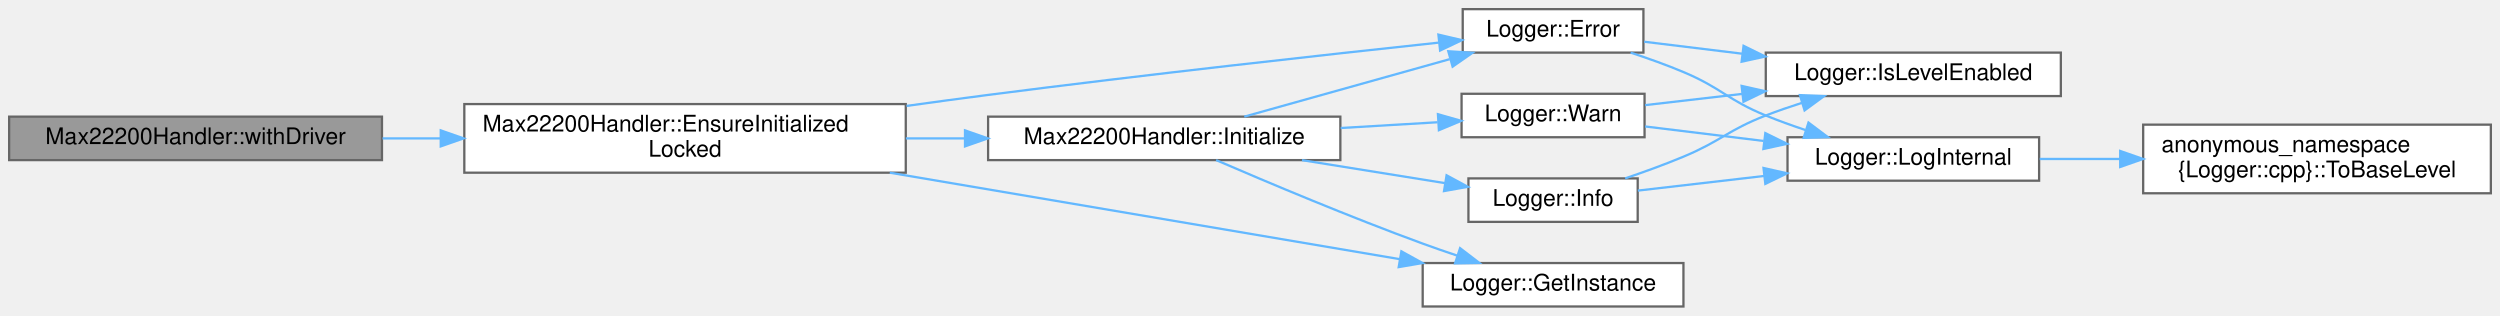
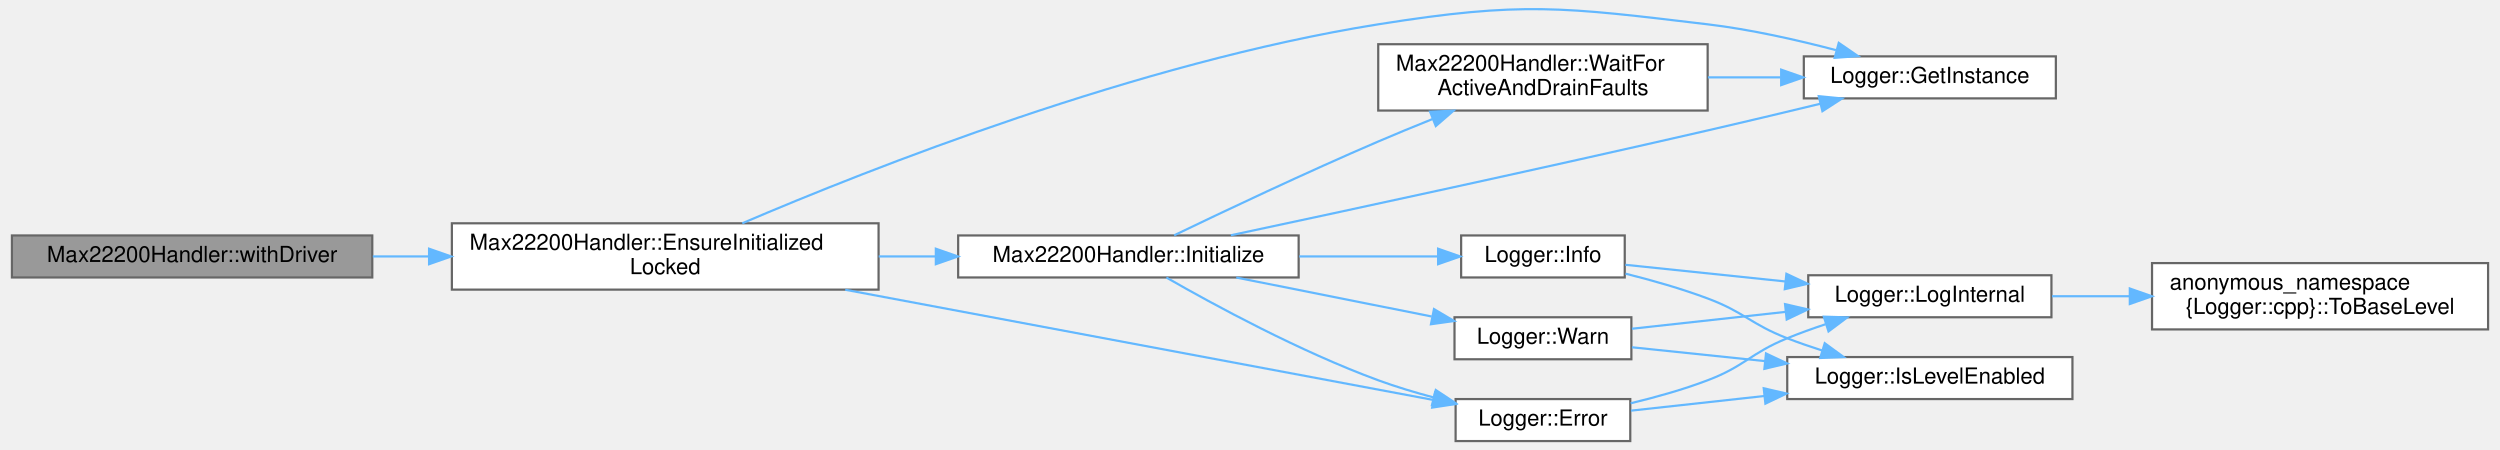
- <svg xmlns="http://www.w3.org/2000/svg" xmlns:xlink="http://www.w3.org/1999/xlink" width="1093pt" height="138pt" viewBox="0.00 0.00 1093.00 138.00">
-   <g id="graph0" class="graph" transform="scale(1 1) rotate(0) translate(4 134)">
+ <svg xmlns="http://www.w3.org/2000/svg" xmlns:xlink="http://www.w3.org/1999/xlink" width="1128pt" height="203pt" viewBox="0.00 0.00 1128.00 203.50">
+   <g id="graph0" class="graph" transform="scale(1 1) rotate(0) translate(4 199.5)">
    <g id="Node000001" class="node">
      <g id="a_Node000001">
        <a xlink:title="Execute a lambda with a locked, initialized driver.">
-           <polygon fill="#999999" stroke="#666666" points="163,-83 0,-83 0,-64 163,-64 163,-83" />
-           <text text-anchor="middle" x="81.5" y="-71" font-family="Helvetica,sans-Serif" font-size="10.00">Max22200Handler::withDriver</text>
+           <polygon fill="#999999" stroke="#666666" points="163,-93 0,-93 0,-74 163,-74 163,-93" />
+           <text text-anchor="middle" x="81.5" y="-81" font-family="Helvetica,sans-Serif" font-size="10.00">Max22200Handler::withDriver</text>
        </a>
      </g>
    </g>
    <g id="Node000002" class="node">
      <g id="a_Node000002">
        <a xlink:href="classMax22200Handler.html#aa00edacb247660349767fa4521121104" target="_top" xlink:title=" ">
-           <polygon fill="white" stroke="#666666" points="392,-88.5 199,-88.5 199,-58.5 392,-58.5 392,-88.5" />
-           <text text-anchor="start" x="207" y="-76.5" font-family="Helvetica,sans-Serif" font-size="10.00">Max22200Handler::EnsureInitialized</text>
-           <text text-anchor="middle" x="295.5" y="-65.5" font-family="Helvetica,sans-Serif" font-size="10.00">Locked</text>
+           <polygon fill="white" stroke="#666666" points="392,-98.5 199,-98.5 199,-68.5 392,-68.5 392,-98.5" />
+           <text text-anchor="start" x="207" y="-86.5" font-family="Helvetica,sans-Serif" font-size="10.00">Max22200Handler::EnsureInitialized</text>
+           <text text-anchor="middle" x="295.5" y="-75.5" font-family="Helvetica,sans-Serif" font-size="10.00">Locked</text>
        </a>
      </g>
    </g>
    <g id="edge1_Node000001_Node000002" class="edge">
      <g id="a_edge1_Node000001_Node000002">
        <a xlink:title=" ">
-           <path fill="none" stroke="#63b8ff" d="M163.25,-73.5C171.58,-73.5 180.13,-73.5 188.67,-73.5" />
-           <polygon fill="#63b8ff" stroke="#63b8ff" points="188.69,-77 198.69,-73.5 188.69,-70 188.69,-77" />
+           <path fill="none" stroke="#63b8ff" d="M163.25,-83.5C171.58,-83.5 180.13,-83.5 188.67,-83.5" />
+           <polygon fill="#63b8ff" stroke="#63b8ff" points="188.69,-87 198.69,-83.5 188.69,-80 188.69,-87" />
        </a>
      </g>
    </g>
    <g id="Node000003" class="node">
      <g id="a_Node000003">
        <a xlink:href="classLogger.html#adce17848a5844e053bfd314863dc1404" target="_top" xlink:title="Log error message.">
-           <polygon fill="white" stroke="#666666" points="714.5,-130 635.5,-130 635.5,-111 714.5,-111 714.5,-130" />
-           <text text-anchor="middle" x="675" y="-118" font-family="Helvetica,sans-Serif" font-size="10.00">Logger::Error</text>
+           <polygon fill="white" stroke="#666666" points="732,-19 653,-19 653,0 732,0 732,-19" />
+           <text text-anchor="middle" x="692.5" y="-7" font-family="Helvetica,sans-Serif" font-size="10.00">Logger::Error</text>
        </a>
      </g>
    </g>
    <g id="edge2_Node000002_Node000003" class="edge">
      <g id="a_edge2_Node000002_Node000003">
        <a xlink:title=" ">
-           <path fill="none" stroke="#63b8ff" d="M392.33,-87.69C404.34,-89.37 416.45,-91.01 428,-92.5 496.26,-101.31 575.36,-110.06 625.04,-115.37" />
-           <polygon fill="#63b8ff" stroke="#63b8ff" points="624.87,-118.87 635.18,-116.45 625.61,-111.91 624.87,-118.87" />
+           <path fill="none" stroke="#63b8ff" d="M376.91,-68.44C456.67,-53.49 576.3,-31.08 642.69,-18.64" />
+           <polygon fill="#63b8ff" stroke="#63b8ff" points="643.69,-22.02 652.88,-16.74 642.4,-15.14 643.69,-22.02" />
        </a>
      </g>
    </g>
    <g id="Node000007" class="node">
      <g id="a_Node000007">
        <a xlink:href="classLogger.html#a5789d11f8f1356e2192c0023a089cbc4" target="_top" xlink:title="Get singleton instance.">
-           <polygon fill="white" stroke="#666666" points="732,-19 618,-19 618,0 732,0 732,-19" />
-           <text text-anchor="middle" x="675" y="-7" font-family="Helvetica,sans-Serif" font-size="10.00">Logger::GetInstance</text>
+           <polygon fill="white" stroke="#666666" points="924.5,-174 810.5,-174 810.5,-155 924.5,-155 924.5,-174" />
+           <text text-anchor="middle" x="867.5" y="-162" font-family="Helvetica,sans-Serif" font-size="10.00">Logger::GetInstance</text>
        </a>
      </g>
    </g>
    <g id="edge6_Node000002_Node000007" class="edge">
      <g id="a_edge6_Node000002_Node000007">
        <a xlink:title=" ">
-           <path fill="none" stroke="#63b8ff" d="M385.01,-58.49C453.23,-46.93 546.08,-31.19 607.92,-20.7" />
-           <polygon fill="#63b8ff" stroke="#63b8ff" points="608.68,-24.12 617.95,-19 607.51,-17.22 608.68,-24.12" />
+           <path fill="none" stroke="#63b8ff" d="M330.34,-98.51C388,-123.17 509.56,-171.24 618,-188.5 683.4,-198.91 701.24,-196.32 767,-188.5 786.32,-186.2 807.32,-181.48 825.03,-176.83" />
+           <polygon fill="#63b8ff" stroke="#63b8ff" points="826.3,-180.11 835.03,-174.11 824.46,-173.35 826.3,-180.11" />
        </a>
      </g>
    </g>
    <g id="Node000008" class="node">
      <g id="a_Node000008">
        <a xlink:href="classMax22200Handler.html#a0dce05cd6639a10e52c0f669b72baf52" target="_top" xlink:title="Initialize driver (ENABLE HIGH, read/clear STATUS, set ACTIVE).">
-           <polygon fill="white" stroke="#666666" points="582,-83 428,-83 428,-64 582,-64 582,-83" />
-           <text text-anchor="middle" x="505" y="-71" font-family="Helvetica,sans-Serif" font-size="10.00">Max22200Handler::Initialize</text>
+           <polygon fill="white" stroke="#666666" points="582,-93 428,-93 428,-74 582,-74 582,-93" />
+           <text text-anchor="middle" x="505" y="-81" font-family="Helvetica,sans-Serif" font-size="10.00">Max22200Handler::Initialize</text>
        </a>
      </g>
    </g>
    <g id="edge7_Node000002_Node000008" class="edge">
      <g id="a_edge7_Node000002_Node000008">
        <a xlink:title=" ">
-           <path fill="none" stroke="#63b8ff" d="M392.05,-73.5C400.6,-73.5 409.22,-73.5 417.68,-73.5" />
-           <polygon fill="#63b8ff" stroke="#63b8ff" points="417.9,-77 427.9,-73.5 417.9,-70 417.9,-77" />
+           <path fill="none" stroke="#63b8ff" d="M392.05,-83.5C400.6,-83.5 409.22,-83.5 417.68,-83.5" />
+           <polygon fill="#63b8ff" stroke="#63b8ff" points="417.9,-87 427.9,-83.5 417.9,-80 417.9,-87" />
        </a>
      </g>
    </g>
    <g id="Node000004" class="node">
      <g id="a_Node000004">
        <a xlink:href="classLogger.html#af9e84e0ff6bd538e4f9ed8dcebc3e2f0" target="_top" xlink:title="Check if log level is enabled for tag.">
-           <polygon fill="white" stroke="#666666" points="897,-111 768,-111 768,-92 897,-92 897,-111" />
-           <text text-anchor="middle" x="832.5" y="-99" font-family="Helvetica,sans-Serif" font-size="10.00">Logger::IsLevelEnabled</text>
+           <polygon fill="white" stroke="#666666" points="932,-38 803,-38 803,-19 932,-19 932,-38" />
+           <text text-anchor="middle" x="867.5" y="-26" font-family="Helvetica,sans-Serif" font-size="10.00">Logger::IsLevelEnabled</text>
        </a>
      </g>
    </g>
    <g id="edge3_Node000003_Node000004" class="edge">
      <g id="a_edge3_Node000003_Node000004">
        <a xlink:title=" ">
-           <path fill="none" stroke="#63b8ff" d="M714.84,-115.75C727.85,-114.16 742.82,-112.34 757.6,-110.53" />
-           <polygon fill="#63b8ff" stroke="#63b8ff" points="758.28,-113.97 767.78,-109.29 757.43,-107.02 758.28,-113.97" />
+           <path fill="none" stroke="#63b8ff" d="M732.32,-13.76C750.13,-15.72 771.86,-18.11 792.6,-20.38" />
+           <polygon fill="#63b8ff" stroke="#63b8ff" points="792.36,-23.88 802.68,-21.49 793.12,-16.92 792.36,-23.88" />
        </a>
      </g>
    </g>
    <g id="Node000005" class="node">
      <g id="a_Node000005">
        <a xlink:href="classLogger.html#a6adb205db597526fb91ad20067400394" target="_top" xlink:title="Internal logging method.">
-           <polygon fill="white" stroke="#666666" points="887.5,-74 777.5,-74 777.5,-55 887.5,-55 887.5,-74" />
-           <text text-anchor="middle" x="832.5" y="-62" font-family="Helvetica,sans-Serif" font-size="10.00">Logger::LogInternal</text>
+           <polygon fill="white" stroke="#666666" points="922.5,-75 812.5,-75 812.5,-56 922.5,-56 922.5,-75" />
+           <text text-anchor="middle" x="867.5" y="-63" font-family="Helvetica,sans-Serif" font-size="10.00">Logger::LogInternal</text>
        </a>
      </g>
    </g>
    <g id="edge4_Node000003_Node000005" class="edge">
      <g id="a_edge4_Node000003_Node000005">
        <a xlink:title=" ">
-           <path fill="none" stroke="#63b8ff" d="M708.92,-110.98C716.59,-108.47 724.66,-105.59 732,-102.5 748.68,-95.48 751.25,-90.35 768,-83.5 773.53,-81.24 779.42,-79.12 785.31,-77.16" />
-           <polygon fill="#63b8ff" stroke="#63b8ff" points="786.67,-80.41 795.14,-74.05 784.55,-73.73 786.67,-80.41" />
+           <path fill="none" stroke="#63b8ff" d="M732.19,-17.1C743.58,-19.83 755.95,-23.3 767,-27.5 783.91,-33.92 786.25,-39.65 803,-46.5 808.53,-48.76 814.42,-50.88 820.31,-52.84" />
+           <polygon fill="#63b8ff" stroke="#63b8ff" points="819.55,-56.27 830.14,-55.95 821.67,-49.59 819.55,-56.27" />
        </a>
      </g>
    </g>
    <g id="Node000006" class="node">
      <g id="a_Node000006">
        <a xlink:href="namespaceanonymous__namespace_02Logger_8cpp_03.html#a9d2b496fa1b4f4e28667d14e4b8cb190" target="_top" xlink:title=" ">
-           <polygon fill="white" stroke="#666666" points="1085,-79.5 933,-79.5 933,-49.5 1085,-49.5 1085,-79.5" />
-           <text text-anchor="start" x="941" y="-67.5" font-family="Helvetica,sans-Serif" font-size="10.00">anonymous_namespace</text>
-           <text text-anchor="middle" x="1009" y="-56.5" font-family="Helvetica,sans-Serif" font-size="10.00">{Logger::cpp}::ToBaseLevel</text>
+           <polygon fill="white" stroke="#666666" points="1120,-80.5 968,-80.5 968,-50.5 1120,-50.5 1120,-80.5" />
+           <text text-anchor="start" x="976" y="-68.5" font-family="Helvetica,sans-Serif" font-size="10.00">anonymous_namespace</text>
+           <text text-anchor="middle" x="1044" y="-57.5" font-family="Helvetica,sans-Serif" font-size="10.00">{Logger::cpp}::ToBaseLevel</text>
        </a>
      </g>
    </g>
    <g id="edge5_Node000005_Node000006" class="edge">
      <g id="a_edge5_Node000005_Node000006">
        <a xlink:title=" ">
-           <path fill="none" stroke="#63b8ff" d="M887.76,-64.5C898.93,-64.5 910.96,-64.5 922.93,-64.5" />
-           <polygon fill="#63b8ff" stroke="#63b8ff" points="922.95,-68 932.95,-64.5 922.95,-61 922.95,-68" />
+           <path fill="none" stroke="#63b8ff" d="M922.76,-65.5C933.93,-65.5 945.96,-65.5 957.93,-65.5" />
+           <polygon fill="#63b8ff" stroke="#63b8ff" points="957.95,-69 967.95,-65.5 957.95,-62 957.95,-69" />
        </a>
      </g>
    </g>
    <g id="edge8_Node000008_Node000003" class="edge">
      <g id="a_edge8_Node000008_Node000003">
        <a xlink:title=" ">
-           <path fill="none" stroke="#63b8ff" d="M540,-83.01C565.87,-90.25 601.7,-100.27 629.8,-108.13" />
-           <polygon fill="#63b8ff" stroke="#63b8ff" points="629.19,-111.6 639.77,-110.92 631.08,-104.86 629.19,-111.6" />
+           <path fill="none" stroke="#63b8ff" d="M522.18,-73.96C543.51,-61.72 582.49,-40.54 618,-27.5 625.98,-24.57 634.62,-21.97 643.07,-19.73" />
+           <polygon fill="#63b8ff" stroke="#63b8ff" points="644.03,-23.09 652.87,-17.25 642.31,-16.31 644.03,-23.09" />
        </a>
      </g>
    </g>
    <g id="edge9_Node000008_Node000007" class="edge">
      <g id="a_edge9_Node000008_Node000007">
        <a xlink:title=" ">
-           <path fill="none" stroke="#63b8ff" d="M527.69,-64C550.11,-54.32 586.21,-39.12 618,-27.5 622.85,-25.73 627.97,-23.95 633.07,-22.25" />
-           <polygon fill="#63b8ff" stroke="#63b8ff" points="634.34,-25.51 642.75,-19.06 632.16,-18.86 634.34,-25.51" />
+           <path fill="none" stroke="#63b8ff" d="M551.33,-93.09C603.44,-104.18 691.51,-123.16 767,-140.5 783.64,-144.32 801.8,-148.66 818,-152.58" />
+           <polygon fill="#63b8ff" stroke="#63b8ff" points="817.26,-156 827.8,-154.96 818.91,-149.2 817.26,-156" />
        </a>
      </g>
    </g>
    <g id="Node000009" class="node">
      <g id="a_Node000009">
        <a xlink:href="classLogger.html#a4681229c521795685fc14f6b55c82300" target="_top" xlink:title="Log info message.">
-           <polygon fill="white" stroke="#666666" points="712,-56 638,-56 638,-37 712,-37 712,-56" />
-           <text text-anchor="middle" x="675" y="-44" font-family="Helvetica,sans-Serif" font-size="10.00">Logger::Info</text>
+           <polygon fill="white" stroke="#666666" points="729.5,-93 655.5,-93 655.5,-74 729.5,-74 729.5,-93" />
+           <text text-anchor="middle" x="692.5" y="-81" font-family="Helvetica,sans-Serif" font-size="10.00">Logger::Info</text>
        </a>
      </g>
    </g>
    <g id="edge10_Node000008_Node000009" class="edge">
      <g id="a_edge10_Node000008_Node000009">
        <a xlink:title=" ">
-           <path fill="none" stroke="#63b8ff" d="M565.23,-63.98C585.73,-60.69 608.39,-57.04 627.7,-53.94" />
-           <polygon fill="#63b8ff" stroke="#63b8ff" points="628.44,-57.37 637.75,-52.33 627.32,-50.46 628.44,-57.37" />
+           <path fill="none" stroke="#63b8ff" d="M582.25,-83.5C603.5,-83.5 625.94,-83.5 644.92,-83.5" />
+           <polygon fill="#63b8ff" stroke="#63b8ff" points="645.08,-87 655.08,-83.5 645.08,-80 645.08,-87" />
        </a>
      </g>
    </g>
    <g id="Node000010" class="node">
      <g id="a_Node000010">
-         <a xlink:href="classLogger.html#aaa95ffa14d07a965d4a85bdec82cba26" target="_top" xlink:title="Log warning message.">
-           <polygon fill="white" stroke="#666666" points="715,-93 635,-93 635,-74 715,-74 715,-93" />
-           <text text-anchor="middle" x="675" y="-81" font-family="Helvetica,sans-Serif" font-size="10.00">Logger::Warn</text>
+         <a xlink:href="classMax22200Handler.html#a46a1ed5c96b117192f0cae05c4f9627b" target="_top" xlink:title="Bring the chip from POR through to a verified ACTIVE=1, UVM=0 state, then drain POR-latched fault bit...">
+           <polygon fill="white" stroke="#666666" points="767,-179.5 618,-179.5 618,-149.5 767,-149.5 767,-179.5" />
+           <text text-anchor="start" x="626" y="-167.5" font-family="Helvetica,sans-Serif" font-size="10.00">Max22200Handler::WaitFor</text>
+           <text text-anchor="middle" x="692.5" y="-156.5" font-family="Helvetica,sans-Serif" font-size="10.00">ActiveAndDrainFaults</text>
        </a>
      </g>
    </g>
    <g id="edge13_Node000008_Node000010" class="edge">
      <g id="a_edge13_Node000008_Node000010">
        <a xlink:title=" ">
-           <path fill="none" stroke="#63b8ff" d="M582.14,-78.03C596.52,-78.89 611.22,-79.76 624.52,-80.55" />
-           <polygon fill="#63b8ff" stroke="#63b8ff" points="624.66,-84.07 634.85,-81.17 625.08,-77.08 624.66,-84.07" />
+           <path fill="none" stroke="#63b8ff" d="M525.67,-93.06C547.91,-103.77 585.3,-121.47 618,-135.5 625.88,-138.88 634.3,-142.34 642.52,-145.64" />
+           <polygon fill="#63b8ff" stroke="#63b8ff" points="641.45,-148.98 652.04,-149.42 644.04,-142.48 641.45,-148.98" />
+         </a>
+       </g>
+     </g>
+     <g id="Node000011" class="node">
+       <g id="a_Node000011">
+         <a xlink:href="classLogger.html#aaa95ffa14d07a965d4a85bdec82cba26" target="_top" xlink:title="Log warning message.">
+           <polygon fill="white" stroke="#666666" points="732.5,-56 652.5,-56 652.5,-37 732.5,-37 732.5,-56" />
+           <text text-anchor="middle" x="692.5" y="-44" font-family="Helvetica,sans-Serif" font-size="10.00">Logger::Warn</text>
+         </a>
+       </g>
+     </g>
+     <g id="edge15_Node000008_Node000011" class="edge">
+       <g id="a_edge15_Node000008_Node000011">
+         <a xlink:title=" ">
+           <path fill="none" stroke="#63b8ff" d="M553.77,-73.97C580.9,-68.56 614.8,-61.8 642.18,-56.34" />
+           <polygon fill="#63b8ff" stroke="#63b8ff" points="643.21,-59.7 652.33,-54.31 641.84,-52.84 643.21,-59.7" />
        </a>
      </g>
    </g>
    <g id="edge11_Node000009_Node000004" class="edge">
      <g id="a_edge11_Node000009_Node000004">
        <a xlink:title=" ">
-           <path fill="none" stroke="#63b8ff" d="M706.51,-56.01C714.86,-58.84 723.85,-62.1 732,-65.5 748.51,-72.39 751.32,-77.03 768,-83.5 773.07,-85.47 778.45,-87.33 783.85,-89.05" />
-           <polygon fill="#63b8ff" stroke="#63b8ff" points="782.92,-92.42 793.51,-91.99 784.96,-85.73 782.92,-92.42" />
+           <path fill="none" stroke="#63b8ff" d="M729.86,-75.71C741.85,-72.72 755.15,-68.94 767,-64.5 783.75,-58.23 786.32,-52.97 803,-46.5 808.07,-44.53 813.45,-42.67 818.85,-40.95" />
+           <polygon fill="#63b8ff" stroke="#63b8ff" points="819.96,-44.27 828.51,-38.01 817.92,-37.58 819.96,-44.27" />
        </a>
      </g>
    </g>
    <g id="edge12_Node000009_Node000005" class="edge">
      <g id="a_edge12_Node000009_Node000005">
        <a xlink:title=" ">
-           <path fill="none" stroke="#63b8ff" d="M712.07,-50.67C728.49,-52.58 748.44,-54.89 767.3,-57.07" />
-           <polygon fill="#63b8ff" stroke="#63b8ff" points="767,-60.56 777.33,-58.23 767.8,-53.6 767,-60.56" />
-         </a>
-       </g>
-     </g>
-     <g id="edge14_Node000010_Node000004" class="edge">
-       <g id="a_edge14_Node000010_Node000004">
-         <a xlink:title=" ">
-           <path fill="none" stroke="#63b8ff" d="M715.24,-88.04C728.18,-89.54 743.02,-91.26 757.68,-92.95" />
-           <polygon fill="#63b8ff" stroke="#63b8ff" points="757.43,-96.45 767.77,-94.12 758.24,-89.5 757.43,-96.45" />
-         </a>
-       </g>
-     </g>
-     <g id="edge15_Node000010_Node000005" class="edge">
-       <g id="a_edge15_Node000010_Node000005">
-         <a xlink:title=" ">
-           <path fill="none" stroke="#63b8ff" d="M715.24,-78.71C730.96,-76.78 749.49,-74.52 767.08,-72.37" />
-           <polygon fill="#63b8ff" stroke="#63b8ff" points="767.8,-75.81 777.3,-71.12 766.95,-68.86 767.8,-75.81" />
+           <path fill="none" stroke="#63b8ff" d="M729.77,-79.73C750.75,-77.54 777.78,-74.73 802.25,-72.18" />
+           <polygon fill="#63b8ff" stroke="#63b8ff" points="802.62,-75.67 812.2,-71.15 801.89,-68.7 802.62,-75.67" />
+         </a>
+       </g>
+     </g>
+     <g id="edge14_Node000010_Node000007" class="edge">
+       <g id="a_edge14_Node000010_Node000007">
+         <a xlink:title=" ">
+           <path fill="none" stroke="#63b8ff" d="M767.12,-164.5C778.06,-164.5 789.28,-164.5 800.07,-164.5" />
+           <polygon fill="#63b8ff" stroke="#63b8ff" points="800.25,-168 810.25,-164.5 800.25,-161 800.25,-168" />
+         </a>
+       </g>
+     </g>
+     <g id="edge16_Node000011_Node000004" class="edge">
+       <g id="a_edge16_Node000011_Node000004">
+         <a xlink:title=" ">
+           <path fill="none" stroke="#63b8ff" d="M732.76,-42.42C750.58,-40.56 772.26,-38.31 792.93,-36.16" />
+           <polygon fill="#63b8ff" stroke="#63b8ff" points="793.39,-39.63 802.97,-35.11 792.66,-32.66 793.39,-39.63" />
+         </a>
+       </g>
+     </g>
+     <g id="edge17_Node000011_Node000005" class="edge">
+       <g id="a_edge17_Node000011_Node000005">
+         <a xlink:title=" ">
+           <path fill="none" stroke="#63b8ff" d="M732.76,-50.81C753.25,-53.06 778.85,-55.87 802.15,-58.43" />
+           <polygon fill="#63b8ff" stroke="#63b8ff" points="802,-61.94 812.32,-59.55 802.76,-54.98 802,-61.94" />
        </a>
      </g>
    </g>
  </g>
</svg>
